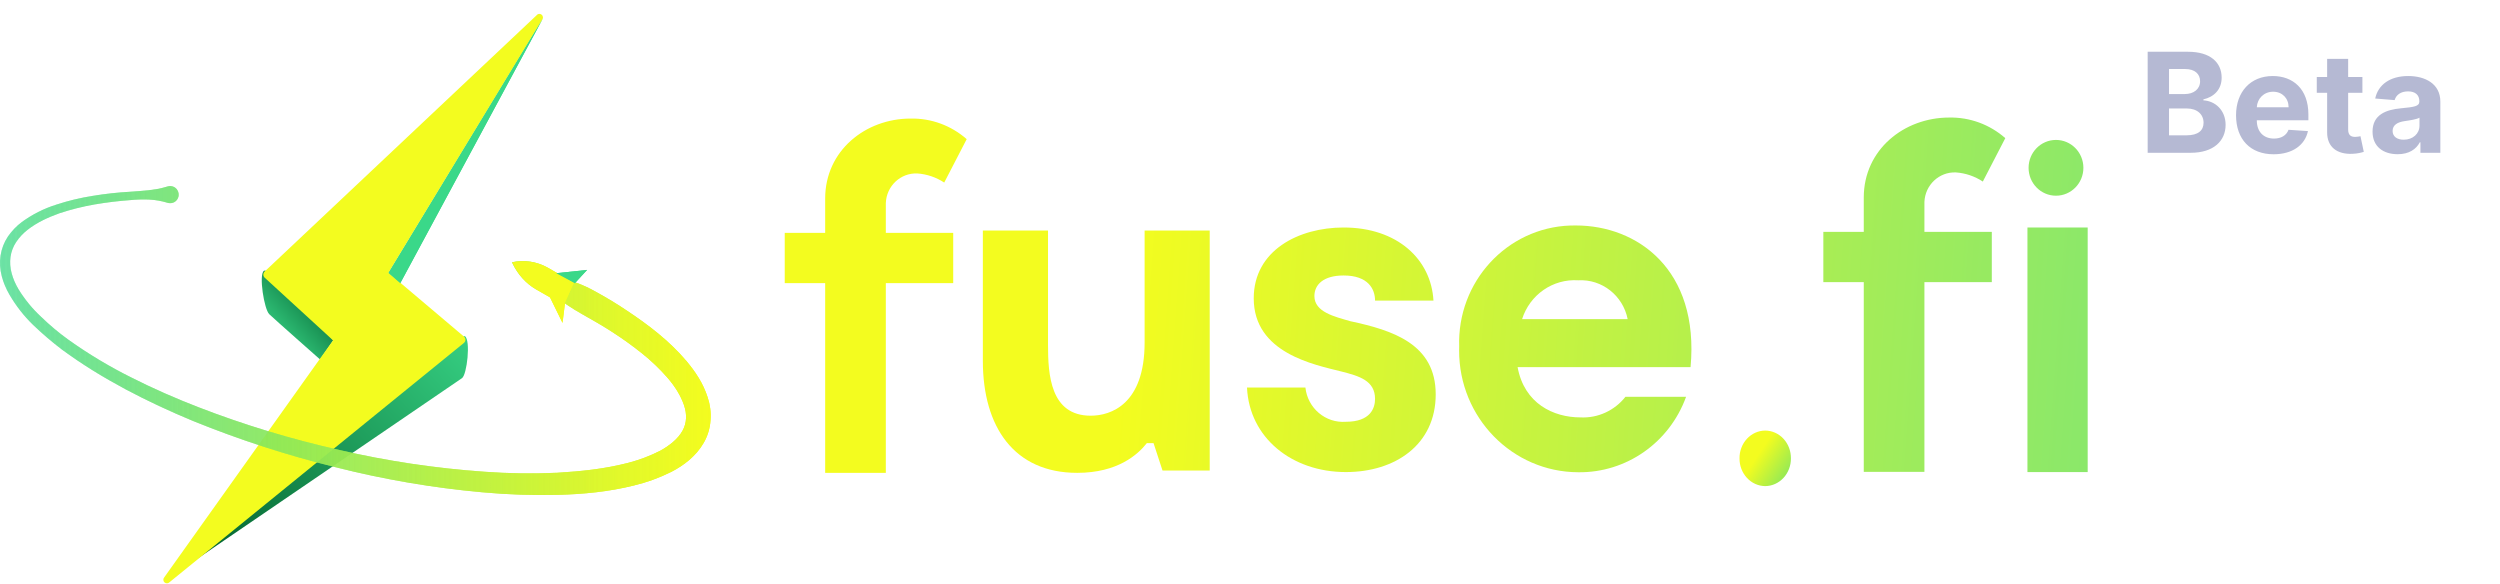
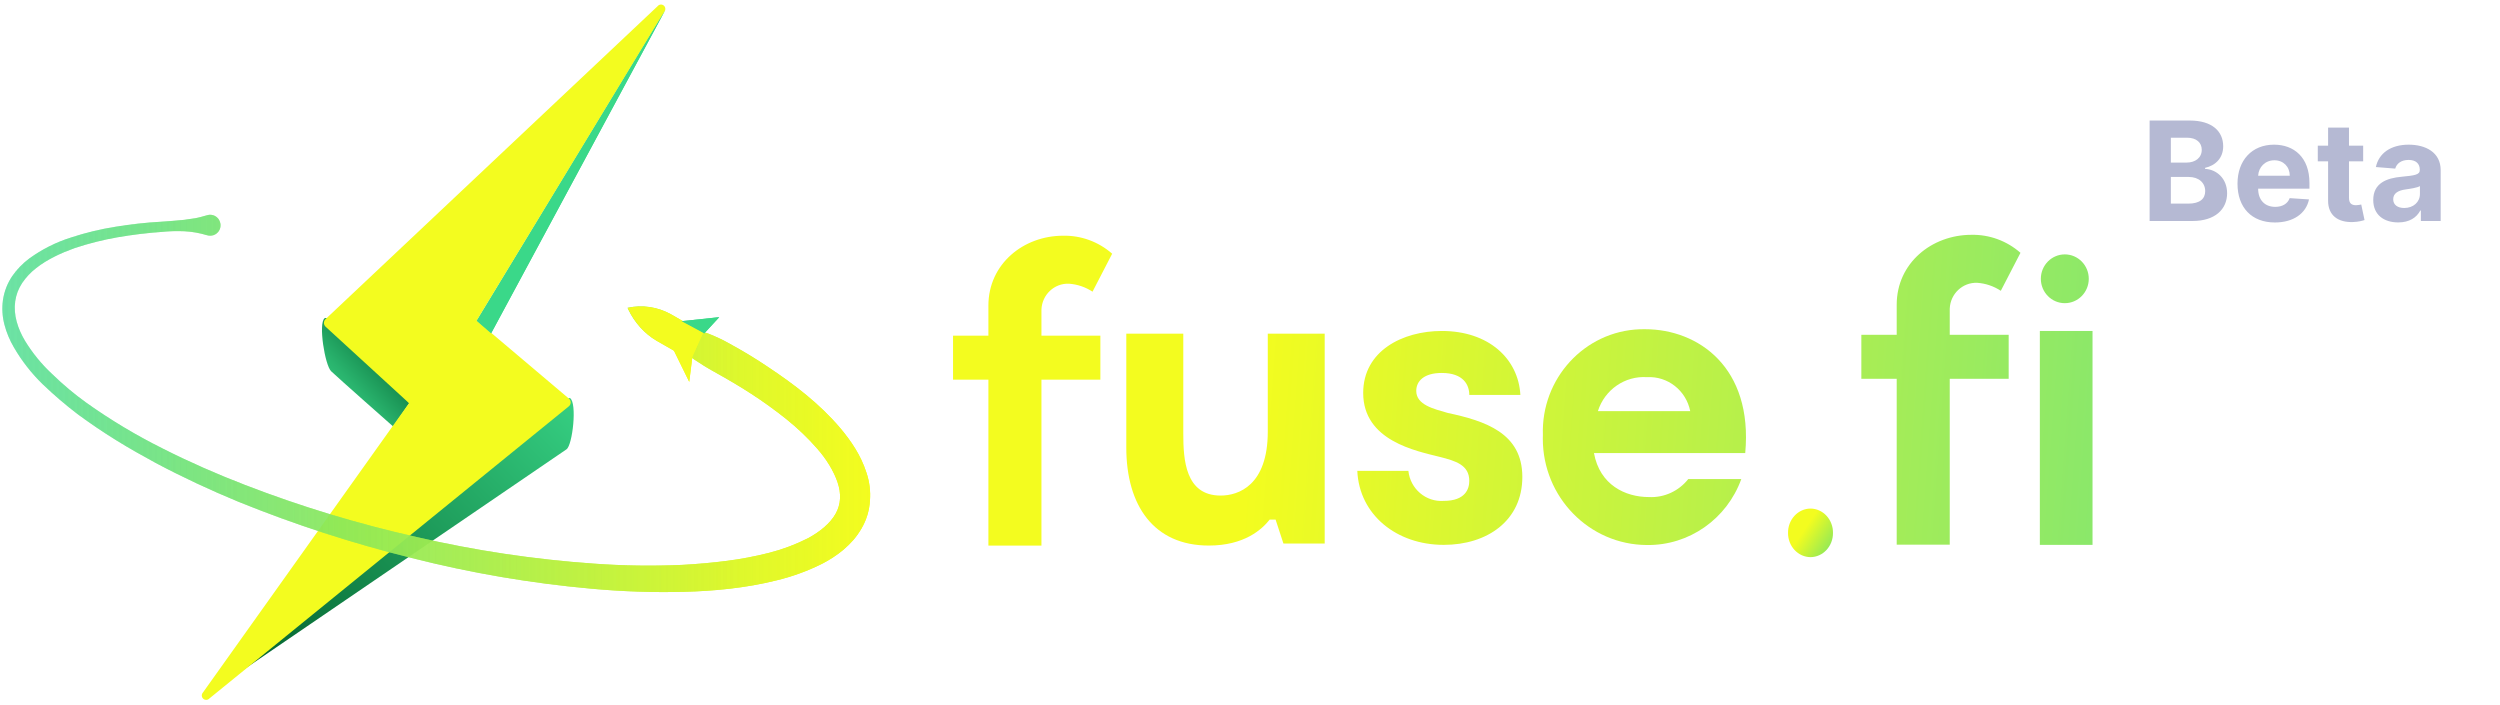
- <svg xmlns="http://www.w3.org/2000/svg" width="180" height="42" viewBox="0 0 180 42" fill="none">
-   <path d="M154.632 11H157.739C159.373 11 160.243 10.148 160.243 8.99C160.243 7.914 159.472 7.264 158.645 7.225V7.154C159.401 6.984 159.959 6.447 159.959 5.592C159.959 4.501 159.149 3.727 157.544 3.727H154.632V11ZM156.17 9.743V7.811H157.459C158.197 7.811 158.656 8.237 158.656 8.837C158.656 9.384 158.283 9.743 157.423 9.743H156.17ZM156.17 6.771V4.97H157.338C158.02 4.97 158.407 5.322 158.407 5.847C158.407 6.423 157.938 6.771 157.31 6.771H156.17ZM163.701 11.107C165.05 11.107 165.959 10.45 166.172 9.438L164.773 9.345C164.621 9.761 164.23 9.977 163.726 9.977C162.969 9.977 162.49 9.477 162.49 8.663V8.66H166.204V8.244C166.204 6.391 165.082 5.474 163.64 5.474C162.035 5.474 160.995 6.614 160.995 8.298C160.995 10.027 162.021 11.107 163.701 11.107ZM162.49 7.722C162.522 7.101 162.994 6.604 163.665 6.604C164.322 6.604 164.777 7.072 164.78 7.722H162.49ZM170.093 5.545H169.067V4.239H167.554V5.545H166.808V6.682H167.554V9.523C167.547 10.592 168.275 11.121 169.372 11.075C169.763 11.06 170.04 10.982 170.192 10.932L169.954 9.807C169.88 9.821 169.72 9.857 169.578 9.857C169.276 9.857 169.067 9.743 169.067 9.324V6.682H170.093V5.545ZM172.634 11.103C173.44 11.103 173.962 10.751 174.228 10.244H174.271V11H175.705V7.321C175.705 6.021 174.605 5.474 173.39 5.474C172.083 5.474 171.224 6.099 171.014 7.094L172.414 7.207C172.517 6.845 172.84 6.579 173.383 6.579C173.898 6.579 174.193 6.838 174.193 7.286V7.307C174.193 7.658 173.82 7.705 172.872 7.797C171.792 7.896 170.823 8.259 170.823 9.477C170.823 10.556 171.593 11.103 172.634 11.103ZM173.067 10.059C172.602 10.059 172.268 9.842 172.268 9.427C172.268 9.001 172.619 8.791 173.152 8.717C173.482 8.67 174.022 8.592 174.203 8.472V9.05C174.203 9.622 173.731 10.059 173.067 10.059Z" fill="#B5B9D3" />
-   <path d="M66.044 12.488C64.841 12.439 63.827 13.391 63.78 14.615C63.78 14.619 63.779 14.623 63.779 14.627V16.766H68.631V20.387H63.779V34.048H59.412V20.387H56.501V16.766H59.412V14.295C59.412 10.839 62.323 8.537 65.558 8.537C67.04 8.505 68.48 9.033 69.602 10.019L67.984 13.145C67.402 12.763 66.735 12.537 66.044 12.488Z" fill="url(#paint0_linear_2977_12502)" />
-   <path d="M140.823 12.414C139.62 12.365 138.606 13.318 138.558 14.542C138.558 14.546 138.558 14.549 138.558 14.554V16.693H143.41V20.314H138.558V33.974H134.191V20.314H131.28V16.693H134.191V14.222C134.191 10.766 137.102 8.464 140.337 8.464C141.818 8.432 143.259 8.959 144.381 9.946L142.763 13.072C142.181 12.689 141.514 12.463 140.823 12.414Z" fill="url(#paint1_linear_2977_12502)" />
-   <path d="M87.099 16.6V33.88H83.702L83.055 31.906H82.572C81.925 32.729 80.469 34.045 77.558 34.045C73.03 34.045 70.765 30.754 70.765 25.981V16.6H75.457V24.828C75.457 26.968 75.619 29.93 78.531 29.93C79.986 29.93 82.412 29.108 82.412 24.665V16.6H87.099Z" fill="url(#paint2_linear_2977_12502)" />
-   <path d="M96.74 19.835C95.284 19.835 94.637 20.494 94.637 21.317C94.637 22.469 96.093 22.798 97.225 23.127C100.298 23.786 103.371 24.773 103.371 28.393C103.371 32.013 100.459 33.989 96.901 33.989C93.019 33.989 89.947 31.52 89.784 27.9H93.989C94.149 29.386 95.435 30.477 96.9 30.368C98.679 30.368 99.003 29.381 99.003 28.722C99.003 27.406 97.871 27.076 96.576 26.747C94.636 26.256 90.269 25.431 90.269 21.481C90.268 18.025 93.505 16.38 96.74 16.38C100.621 16.38 103.047 18.684 103.209 21.645H99.004C99.004 20.823 98.521 19.835 96.74 19.835Z" fill="url(#paint3_linear_2977_12502)" />
-   <path d="M121.721 26.434H109.267C109.75 29.066 111.854 30.053 113.795 30.053C115.044 30.115 116.247 29.564 117.03 28.572H121.397C120.201 31.872 117.091 34.047 113.634 34.002C108.884 33.988 105.044 30.06 105.057 25.228C105.057 25.137 105.059 25.045 105.062 24.953C104.904 20.301 108.484 16.399 113.058 16.238C113.196 16.233 113.334 16.232 113.472 16.234C117.84 16.234 122.368 19.36 121.721 26.434ZM109.59 22.979H117.192C116.853 21.277 115.338 20.086 113.634 20.182C111.815 20.061 110.148 21.214 109.59 22.979Z" fill="url(#paint4_linear_2977_12502)" />
-   <path d="M148.031 14.091C149.121 14.091 150.004 13.192 150.004 12.083C150.004 10.974 149.121 10.075 148.031 10.075C146.941 10.075 146.058 10.974 146.058 12.083C146.058 13.192 146.941 14.091 148.031 14.091Z" fill="url(#paint5_linear_2977_12502)" />
-   <path d="M150.313 16.38H145.976V33.99H150.313V16.38Z" fill="url(#paint6_linear_2977_12502)" />
-   <path d="M19 19.5C18.621 19.794 19.02 22.267 19.386 22.622C19.753 22.976 23.046 25.883 23.046 25.883L24 24.5C24 24.5 19.501 19.133 19 19.5Z" fill="url(#paint7_linear_2977_12502)" />
-   <path d="M12.078 41.682L33.264 27.227C33.62 26.985 33.903 24.495 33.473 24.205C33.043 23.915 12.078 41.682 12.078 41.682Z" fill="url(#paint8_linear_2977_12502)" />
-   <path d="M39.093 1.318L27.969 19.651L28.818 20.388L39.093 1.318Z" fill="url(#paint9_linear_2977_12502)" />
-   <path d="M38.637 1.098L19.054 19.551C19.025 19.58 19.001 19.614 18.985 19.652C18.969 19.69 18.961 19.73 18.961 19.771C18.961 19.812 18.969 19.853 18.985 19.891C19.001 19.929 19.025 19.963 19.054 19.991L23.98 24.504L11.829 41.563C11.806 41.588 11.788 41.617 11.776 41.649C11.764 41.681 11.759 41.715 11.76 41.749C11.762 41.818 11.791 41.883 11.841 41.93C11.891 41.977 11.958 42.002 12.026 42C12.095 41.998 12.16 41.968 12.206 41.918L33.407 24.687C33.44 24.66 33.467 24.625 33.485 24.586C33.503 24.547 33.513 24.504 33.513 24.461C33.513 24.418 33.503 24.375 33.485 24.336C33.467 24.297 33.44 24.262 33.407 24.235L27.97 19.637L39.038 1.416C39.059 1.389 39.074 1.359 39.083 1.327C39.093 1.294 39.095 1.26 39.091 1.227C39.087 1.193 39.077 1.161 39.06 1.131C39.044 1.102 39.022 1.076 38.996 1.055C38.969 1.034 38.939 1.019 38.907 1.01C38.874 1 38.841 0.998 38.807 1.002C38.774 1.006 38.742 1.016 38.713 1.033C38.683 1.049 38.657 1.071 38.637 1.098Z" fill="#F3FC1F" />
-   <path d="M40.253 20.035C40.483 20.071 40.711 20.12 40.936 20.182L41.595 20.39C42.019 20.552 42.43 20.744 42.827 20.966C43.632 21.406 44.412 21.872 45.169 22.386C46.693 23.402 48.181 24.528 49.426 25.997C50.048 26.743 50.621 27.576 50.95 28.604C51.131 29.135 51.202 29.697 51.158 30.256C51.122 30.835 50.951 31.397 50.658 31.897C50.516 32.14 50.353 32.369 50.17 32.582C49.991 32.782 49.799 32.97 49.596 33.145C49.206 33.469 48.78 33.748 48.328 33.978C47.469 34.406 46.565 34.735 45.632 34.957C43.815 35.41 41.985 35.581 40.18 35.63C38.368 35.673 36.556 35.612 34.752 35.447C31.172 35.126 27.624 34.52 24.14 33.635C20.658 32.776 17.242 31.667 13.918 30.318C12.259 29.632 10.625 28.873 9.039 28.029C8.246 27.6 7.466 27.16 6.697 26.682C5.929 26.205 5.185 25.703 4.453 25.164C3.728 24.613 3.036 24.02 2.379 23.389C1.711 22.742 1.137 22.005 0.671 21.198C0.43 20.785 0.245 20.34 0.123 19.876C-0.004 19.397 -0.033 18.898 0.037 18.407C0.112 17.912 0.296 17.44 0.574 17.024C0.849 16.626 1.187 16.274 1.574 15.984C2.327 15.436 3.163 15.014 4.05 14.735C4.914 14.451 5.799 14.238 6.697 14.099C7.586 13.952 8.481 13.854 9.381 13.805L10.051 13.756L10.722 13.695L11.393 13.597C11.613 13.548 11.832 13.499 12.064 13.425C12.218 13.375 12.385 13.388 12.529 13.462C12.673 13.535 12.782 13.663 12.832 13.817C12.859 13.894 12.87 13.976 12.865 14.057C12.86 14.139 12.838 14.218 12.802 14.291C12.765 14.364 12.715 14.429 12.653 14.482C12.591 14.536 12.52 14.576 12.442 14.601C12.319 14.637 12.188 14.637 12.064 14.601C11.632 14.469 11.185 14.391 10.735 14.368C10.295 14.35 9.855 14.362 9.417 14.405C8.539 14.466 7.661 14.576 6.795 14.723C5.939 14.873 5.095 15.086 4.27 15.359C3.452 15.653 2.66 16.02 2.001 16.535C1.679 16.782 1.399 17.079 1.172 17.416C0.952 17.742 0.81 18.115 0.757 18.505C0.647 19.289 0.903 20.097 1.33 20.819C1.777 21.552 2.323 22.219 2.952 22.802C3.577 23.41 4.245 23.971 4.953 24.479C6.385 25.497 7.894 26.402 9.466 27.184C11.04 27.98 12.662 28.69 14.308 29.326C17.603 30.599 20.987 31.626 24.433 32.398C27.867 33.195 31.358 33.719 34.874 33.965C36.619 34.094 38.37 34.118 40.119 34.039C40.985 33.99 41.851 33.916 42.705 33.806C43.551 33.698 44.39 33.538 45.217 33.329C46.015 33.124 46.788 32.833 47.523 32.46C48.218 32.08 48.816 31.591 49.133 31.028C49.45 30.465 49.474 29.828 49.243 29.155C49.011 28.482 48.584 27.796 48.047 27.184C47.497 26.557 46.893 25.979 46.242 25.458C45.573 24.921 44.877 24.418 44.156 23.952C43.424 23.475 42.68 23.047 41.912 22.618C41.534 22.41 41.168 22.177 40.802 21.933L40.265 21.541C40.083 21.407 39.912 21.26 39.753 21.1H39.741C39.684 21.043 39.638 20.976 39.607 20.901C39.576 20.827 39.56 20.747 39.56 20.666C39.56 20.585 39.576 20.505 39.607 20.43C39.638 20.356 39.684 20.288 39.741 20.231C39.806 20.162 39.885 20.108 39.974 20.074C40.063 20.04 40.158 20.027 40.253 20.035Z" fill="url(#paint10_linear_2977_12502)" />
-   <path d="M40.253 20.035C40.483 20.071 40.711 20.12 40.936 20.182L41.595 20.39C42.019 20.552 42.43 20.744 42.827 20.966C43.632 21.406 44.412 21.872 45.169 22.386C46.693 23.402 48.181 24.528 49.426 25.997C50.048 26.743 50.621 27.576 50.95 28.604C51.131 29.135 51.202 29.697 51.158 30.256C51.122 30.835 50.951 31.397 50.658 31.897C50.516 32.14 50.353 32.369 50.17 32.582C49.991 32.782 49.799 32.97 49.596 33.145C49.206 33.469 48.78 33.748 48.328 33.978C47.469 34.406 46.565 34.735 45.632 34.957C43.815 35.41 41.985 35.581 40.18 35.63C38.368 35.673 36.556 35.612 34.752 35.447C31.172 35.126 27.624 34.52 24.14 33.635C20.658 32.776 17.242 31.667 13.918 30.318C12.259 29.632 10.625 28.873 9.039 28.029C8.246 27.6 7.466 27.16 6.697 26.682C5.929 26.205 5.185 25.703 4.453 25.164C3.728 24.613 3.036 24.02 2.379 23.389C1.711 22.742 1.137 22.005 0.671 21.198C0.43 20.785 0.245 20.34 0.123 19.876C-0.004 19.397 -0.033 18.898 0.037 18.407C0.112 17.912 0.296 17.44 0.574 17.024C0.849 16.626 1.187 16.274 1.574 15.984C2.327 15.436 3.163 15.014 4.05 14.735C4.914 14.451 5.799 14.238 6.697 14.099C7.586 13.952 8.481 13.854 9.381 13.805L10.051 13.756L10.722 13.695L11.393 13.597C11.613 13.548 11.832 13.499 12.064 13.425C12.218 13.375 12.385 13.388 12.529 13.462C12.673 13.535 12.782 13.663 12.832 13.817C12.859 13.894 12.87 13.976 12.865 14.057C12.86 14.139 12.838 14.218 12.802 14.291C12.765 14.364 12.715 14.429 12.653 14.482C12.591 14.536 12.52 14.576 12.442 14.601C12.319 14.637 12.188 14.637 12.064 14.601C11.632 14.469 11.185 14.391 10.735 14.368C10.295 14.35 9.855 14.362 9.417 14.405C8.539 14.466 7.661 14.576 6.795 14.723C5.939 14.873 5.095 15.086 4.27 15.359C3.452 15.653 2.66 16.02 2.001 16.535C1.679 16.782 1.399 17.079 1.172 17.416C0.952 17.742 0.81 18.115 0.757 18.505C0.647 19.289 0.903 20.097 1.33 20.819C1.777 21.552 2.323 22.219 2.952 22.802C3.577 23.41 4.245 23.971 4.953 24.479C6.385 25.497 7.894 26.402 9.466 27.184C11.04 27.98 12.662 28.69 14.308 29.326C17.603 30.599 20.987 31.626 24.433 32.398C27.867 33.195 31.358 33.719 34.874 33.965C36.619 34.094 38.37 34.118 40.119 34.039C40.985 33.99 41.851 33.916 42.705 33.806C43.551 33.698 44.39 33.538 45.217 33.329C46.015 33.124 46.788 32.833 47.523 32.46C48.218 32.08 48.816 31.591 49.133 31.028C49.45 30.465 49.474 29.828 49.243 29.155C49.011 28.482 48.584 27.796 48.047 27.184C47.497 26.557 46.893 25.979 46.242 25.458C45.573 24.921 44.877 24.418 44.156 23.952C43.424 23.475 42.68 23.047 41.912 22.618C41.534 22.41 41.168 22.177 40.802 21.933L40.265 21.541C40.083 21.407 39.912 21.26 39.753 21.1H39.741C39.684 21.043 39.638 20.976 39.607 20.901C39.576 20.827 39.56 20.747 39.56 20.666C39.56 20.585 39.576 20.505 39.607 20.43C39.638 20.356 39.684 20.288 39.741 20.231C39.806 20.162 39.885 20.108 39.974 20.074C40.063 20.04 40.158 20.027 40.253 20.035Z" fill="url(#paint11_linear_2977_12502)" />
-   <path d="M41.318 20.351L40.586 21.977L38.576 20.823C37.873 20.411 37.295 19.772 36.915 18.988L36.868 18.883C37.734 18.692 38.632 18.826 39.424 19.263L41.318 20.351Z" fill="url(#paint12_linear_2977_12502)" />
-   <path d="M41.391 20.388L42.271 19.434L40.047 19.669L41.391 20.388Z" fill="url(#paint13_linear_2977_12502)" />
-   <path d="M39.411 21.023L40.682 21.806L40.502 23.248" fill="url(#paint14_linear_2977_12502)" />
-   <path d="M41.318 20.351L40.586 21.977L38.576 20.823C37.873 20.411 37.295 19.772 36.915 18.988L36.868 18.883C37.734 18.692 38.632 18.826 39.424 19.263L41.318 20.351Z" fill="url(#paint15_linear_2977_12502)" />
-   <path d="M41.391 20.388L42.271 19.434L40.047 19.669L41.391 20.388Z" fill="url(#paint16_linear_2977_12502)" />
-   <path d="M39.411 21.023L40.682 21.806L40.502 23.248" fill="url(#paint17_linear_2977_12502)" />
-   <path d="M39.093 1.318L27.969 19.651L28.818 20.388L39.093 1.318Z" fill="url(#paint18_linear_2977_12502)" />
-   <path d="M127.095 35C127.34 34.998 127.582 34.945 127.807 34.844C128.033 34.743 128.237 34.595 128.409 34.41C128.581 34.225 128.717 34.006 128.809 33.765C128.901 33.525 128.947 33.267 128.946 33.007C128.949 32.746 128.904 32.487 128.813 32.245C128.722 32.002 128.586 31.781 128.414 31.595C128.242 31.408 128.037 31.259 127.811 31.157C127.584 31.055 127.341 31.002 127.095 31C126.849 31.002 126.606 31.055 126.38 31.157C126.153 31.259 125.948 31.408 125.776 31.595C125.604 31.781 125.469 32.002 125.378 32.245C125.286 32.487 125.241 32.746 125.245 33.007C125.243 33.267 125.289 33.525 125.381 33.765C125.474 34.006 125.609 34.225 125.781 34.41C125.953 34.595 126.157 34.743 126.383 34.844C126.608 34.945 126.85 34.998 127.095 35Z" fill="url(#paint19_linear_2977_12502)" />
+ <svg xmlns="http://www.w3.org/2000/svg" width="181" height="51" viewBox="0 0 181 51" fill="none">
+   <path d="M155.632 16H158.739C160.373 16 161.243 15.148 161.243 13.99C161.243 12.914 160.472 12.264 159.645 12.225V12.154C160.401 11.984 160.959 11.447 160.959 10.592C160.959 9.501 160.149 8.727 158.544 8.727H155.632V16ZM157.17 14.743V12.811H158.459C159.197 12.811 159.656 13.237 159.656 13.837C159.656 14.384 159.283 14.743 158.423 14.743H157.17ZM157.17 11.771V9.97H158.338C159.02 9.97 159.407 10.322 159.407 10.847C159.407 11.423 158.938 11.771 158.31 11.771H157.17ZM164.701 16.107C166.05 16.107 166.959 15.45 167.172 14.438L165.773 14.345C165.621 14.761 165.23 14.977 164.726 14.977C163.969 14.977 163.49 14.477 163.49 13.663V13.66H167.204V13.244C167.204 11.391 166.082 10.474 164.64 10.474C163.035 10.474 161.995 11.614 161.995 13.298C161.995 15.027 163.021 16.107 164.701 16.107ZM163.49 12.722C163.522 12.101 163.994 11.604 164.665 11.604C165.322 11.604 165.777 12.072 165.78 12.722H163.49ZM171.093 10.546H170.067V9.239H168.554V10.546H167.808V11.682H168.554V14.523C168.547 15.592 169.275 16.121 170.372 16.075C170.763 16.06 171.04 15.982 171.192 15.932L170.954 14.807C170.88 14.821 170.72 14.857 170.578 14.857C170.276 14.857 170.067 14.743 170.067 14.324V11.682H171.093V10.546ZM173.634 16.103C174.44 16.103 174.962 15.751 175.228 15.244H175.271V16H176.705V12.321C176.705 11.021 175.605 10.474 174.39 10.474C173.083 10.474 172.224 11.099 172.014 12.094L173.414 12.207C173.517 11.845 173.84 11.579 174.383 11.579C174.898 11.579 175.193 11.838 175.193 12.286V12.307C175.193 12.658 174.82 12.704 173.872 12.797C172.792 12.896 171.823 13.258 171.823 14.477C171.823 15.556 172.593 16.103 173.634 16.103ZM174.067 15.059C173.602 15.059 173.268 14.842 173.268 14.427C173.268 14.001 173.619 13.791 174.152 13.717C174.482 13.671 175.022 13.592 175.203 13.472V14.05C175.203 14.622 174.731 15.059 174.067 15.059Z" fill="#B5B9D3" />
+   <path d="M23.5 23.044C23.034 23.405 23.524 26.441 23.974 26.877C24.424 27.313 28.468 30.881 28.468 30.881L29.639 29.183C29.639 29.183 24.115 22.593 23.5 23.044Z" fill="url(#paint0_linear_3220_12331)" />
+   <path d="M15 50.281L41.014 32.531C41.451 32.235 41.798 29.177 41.27 28.821C40.743 28.465 15 50.281 15 50.281Z" fill="url(#paint1_linear_3220_12331)" />
+   <path d="M48.171 0.719L34.512 23.23L35.555 24.134L48.171 0.719Z" fill="url(#paint2_linear_3220_12331)" />
+   <path d="M47.61 0.449L23.566 23.107C23.53 23.142 23.501 23.184 23.482 23.23C23.462 23.277 23.452 23.327 23.452 23.377C23.452 23.428 23.462 23.478 23.482 23.524C23.501 23.571 23.53 23.613 23.566 23.648L29.614 29.188L14.695 50.134C14.667 50.165 14.644 50.201 14.63 50.24C14.615 50.279 14.608 50.321 14.61 50.363C14.613 50.447 14.649 50.527 14.71 50.585C14.771 50.642 14.853 50.673 14.937 50.67C15.021 50.668 15.101 50.632 15.158 50.57L41.189 29.413C41.229 29.38 41.262 29.337 41.285 29.289C41.307 29.241 41.319 29.189 41.319 29.136C41.319 29.083 41.307 29.03 41.285 28.982C41.262 28.934 41.229 28.892 41.189 28.858L34.513 23.212L48.103 0.84C48.129 0.807 48.148 0.77 48.159 0.73C48.17 0.69 48.173 0.648 48.168 0.607C48.163 0.566 48.151 0.526 48.13 0.49C48.11 0.454 48.083 0.422 48.051 0.397C48.019 0.371 47.982 0.352 47.942 0.341C47.902 0.33 47.861 0.326 47.82 0.331C47.779 0.336 47.739 0.349 47.703 0.369C47.668 0.39 47.636 0.417 47.61 0.449Z" fill="#F3FC1F" />
+   <path d="M49.595 23.702C49.878 23.746 50.158 23.806 50.434 23.882L51.242 24.137C51.763 24.336 52.269 24.572 52.755 24.844C53.743 25.385 54.702 25.956 55.631 26.587C57.503 27.835 59.33 29.218 60.858 31.021C61.621 31.938 62.325 32.96 62.73 34.222C62.952 34.874 63.039 35.565 62.984 36.252C62.941 36.962 62.73 37.652 62.37 38.266C62.196 38.564 61.996 38.846 61.771 39.107C61.552 39.353 61.316 39.584 61.067 39.798C60.587 40.196 60.065 40.539 59.51 40.821C58.456 41.347 57.345 41.75 56.2 42.023C53.968 42.579 51.722 42.789 49.505 42.849C47.281 42.902 45.056 42.827 42.84 42.624C38.445 42.231 34.088 41.487 29.81 40.4C25.535 39.344 21.341 37.983 17.26 36.327C15.223 35.485 13.216 34.553 11.269 33.516C10.296 32.99 9.337 32.449 8.393 31.863C7.45 31.277 6.536 30.66 5.638 29.999C4.748 29.322 3.898 28.595 3.092 27.82C2.272 27.025 1.566 26.119 0.995 25.13C0.698 24.622 0.471 24.076 0.321 23.506C0.166 22.918 0.13 22.305 0.216 21.703C0.309 21.095 0.534 20.515 0.875 20.004C1.213 19.515 1.628 19.084 2.103 18.727C3.027 18.054 4.054 17.536 5.144 17.194C6.204 16.845 7.291 16.584 8.393 16.412C9.484 16.232 10.584 16.111 11.688 16.052L12.512 15.991L13.336 15.916L14.16 15.796C14.429 15.736 14.699 15.676 14.983 15.586C15.172 15.524 15.377 15.54 15.554 15.63C15.731 15.72 15.865 15.877 15.927 16.067C15.96 16.161 15.973 16.262 15.967 16.361C15.96 16.462 15.934 16.559 15.889 16.649C15.845 16.738 15.782 16.818 15.707 16.883C15.631 16.949 15.543 16.998 15.448 17.029C15.296 17.073 15.135 17.073 14.983 17.029C14.453 16.867 13.905 16.771 13.351 16.743C12.811 16.72 12.271 16.735 11.733 16.788C10.655 16.863 9.577 16.998 8.513 17.179C7.462 17.363 6.426 17.624 5.413 17.96C4.41 18.321 3.436 18.772 2.627 19.403C2.232 19.707 1.888 20.072 1.609 20.485C1.34 20.886 1.166 21.344 1.1 21.823C0.965 22.785 1.279 23.777 1.804 24.664C2.353 25.564 3.023 26.383 3.796 27.098C4.562 27.845 5.383 28.533 6.252 29.157C8.01 30.408 9.863 31.518 11.793 32.479C13.725 33.456 15.717 34.328 17.739 35.109C21.784 36.672 25.939 37.933 30.17 38.882C34.386 39.859 38.673 40.503 42.99 40.806C45.133 40.963 47.284 40.993 49.43 40.896C50.493 40.836 51.557 40.745 52.605 40.61C53.645 40.477 54.675 40.281 55.691 40.024C56.67 39.773 57.619 39.415 58.521 38.957C59.375 38.491 60.109 37.89 60.498 37.198C60.888 36.507 60.917 35.725 60.633 34.899C60.348 34.072 59.824 33.23 59.165 32.479C58.489 31.709 57.748 31 56.949 30.36C56.127 29.7 55.272 29.083 54.388 28.511C53.489 27.925 52.575 27.399 51.632 26.873C51.167 26.617 50.718 26.332 50.269 26.031L49.61 25.55C49.387 25.386 49.176 25.206 48.981 25.009H48.966C48.896 24.939 48.84 24.856 48.802 24.765C48.764 24.673 48.744 24.575 48.744 24.476C48.744 24.377 48.764 24.278 48.802 24.187C48.84 24.095 48.896 24.012 48.966 23.942C49.045 23.857 49.144 23.79 49.253 23.749C49.362 23.707 49.479 23.691 49.595 23.702Z" fill="url(#paint3_linear_3220_12331)" />
+   <path d="M49.595 23.702C49.878 23.746 50.158 23.806 50.434 23.882L51.242 24.137C51.763 24.336 52.269 24.572 52.755 24.844C53.743 25.385 54.702 25.956 55.631 26.587C57.503 27.835 59.33 29.218 60.858 31.021C61.621 31.938 62.325 32.96 62.73 34.222C62.952 34.874 63.039 35.565 62.984 36.252C62.941 36.962 62.73 37.652 62.37 38.266C62.196 38.564 61.996 38.846 61.771 39.107C61.552 39.353 61.316 39.584 61.067 39.798C60.587 40.196 60.065 40.539 59.51 40.821C58.456 41.347 57.345 41.75 56.2 42.023C53.968 42.579 51.722 42.789 49.505 42.849C47.281 42.902 45.056 42.827 42.84 42.624C38.445 42.231 34.088 41.487 29.81 40.4C25.535 39.344 21.341 37.983 17.26 36.327C15.223 35.485 13.216 34.553 11.269 33.516C10.296 32.99 9.337 32.449 8.393 31.863C7.45 31.277 6.536 30.66 5.638 29.999C4.748 29.322 3.898 28.595 3.092 27.82C2.272 27.025 1.566 26.119 0.995 25.13C0.698 24.622 0.471 24.076 0.321 23.506C0.166 22.918 0.13 22.305 0.216 21.703C0.309 21.095 0.534 20.515 0.875 20.004C1.213 19.515 1.628 19.084 2.103 18.727C3.027 18.054 4.054 17.536 5.144 17.194C6.204 16.845 7.291 16.584 8.393 16.412C9.484 16.232 10.584 16.111 11.688 16.052L12.512 15.991L13.336 15.916L14.16 15.796C14.429 15.736 14.699 15.676 14.983 15.586C15.172 15.524 15.377 15.54 15.554 15.63C15.731 15.72 15.865 15.877 15.927 16.067C15.96 16.161 15.973 16.262 15.967 16.361C15.96 16.462 15.934 16.559 15.889 16.649C15.845 16.738 15.782 16.818 15.707 16.883C15.631 16.949 15.543 16.998 15.448 17.029C15.296 17.073 15.135 17.073 14.983 17.029C14.453 16.867 13.905 16.771 13.351 16.743C12.811 16.72 12.271 16.735 11.733 16.788C10.655 16.863 9.577 16.998 8.513 17.179C7.462 17.363 6.426 17.624 5.413 17.96C4.41 18.321 3.436 18.772 2.627 19.403C2.232 19.707 1.888 20.072 1.609 20.485C1.34 20.886 1.166 21.344 1.1 21.823C0.965 22.785 1.279 23.777 1.804 24.664C2.353 25.564 3.023 26.383 3.796 27.098C4.562 27.845 5.383 28.533 6.252 29.157C8.01 30.408 9.863 31.518 11.793 32.479C13.725 33.456 15.717 34.328 17.739 35.109C21.784 36.672 25.939 37.933 30.17 38.882C34.386 39.859 38.673 40.503 42.99 40.806C45.133 40.963 47.284 40.993 49.43 40.896C50.493 40.836 51.557 40.745 52.605 40.61C53.645 40.477 54.675 40.281 55.691 40.024C56.67 39.773 57.619 39.415 58.521 38.957C59.375 38.491 60.109 37.89 60.498 37.198C60.888 36.507 60.917 35.725 60.633 34.899C60.348 34.072 59.824 33.23 59.165 32.479C58.489 31.709 57.748 31 56.949 30.36C56.127 29.7 55.272 29.083 54.388 28.511C53.489 27.925 52.575 27.399 51.632 26.873C51.167 26.617 50.718 26.332 50.269 26.031L49.61 25.55C49.387 25.386 49.176 25.206 48.981 25.009H48.966C48.896 24.939 48.84 24.856 48.802 24.765C48.764 24.673 48.744 24.575 48.744 24.476C48.744 24.377 48.764 24.278 48.802 24.187C48.84 24.095 48.896 24.012 48.966 23.942C49.045 23.857 49.144 23.79 49.253 23.749C49.362 23.707 49.479 23.691 49.595 23.702Z" fill="url(#paint4_linear_3220_12331)" />
+   <path d="M50.903 24.089L50.004 26.085L47.536 24.669C46.673 24.162 45.963 23.378 45.496 22.415L45.439 22.287C46.502 22.053 47.604 22.217 48.577 22.753L50.903 24.089Z" fill="url(#paint5_linear_3220_12331)" />
+   <path d="M50.992 24.134L52.073 22.963L49.341 23.252L50.992 24.134Z" fill="url(#paint6_linear_3220_12331)" />
+   <path d="M48.561 24.915L50.122 25.876L49.901 27.646" fill="url(#paint7_linear_3220_12331)" />
+   <path d="M50.903 24.089L50.004 26.085L47.536 24.669C46.673 24.162 45.963 23.378 45.496 22.415L45.439 22.287C46.502 22.053 47.604 22.217 48.577 22.753L50.903 24.089Z" fill="url(#paint8_linear_3220_12331)" />
+   <path d="M50.992 24.134L52.073 22.963L49.341 23.252L50.992 24.134Z" fill="url(#paint9_linear_3220_12331)" />
+   <path d="M48.561 24.915L50.122 25.876L49.901 27.646" fill="url(#paint10_linear_3220_12331)" />
+   <path d="M48.171 0.719L34.512 23.23L35.555 24.134L48.171 0.719Z" fill="url(#paint11_linear_3220_12331)" />
+   <path d="M77.392 20.54C76.335 20.497 75.443 21.334 75.401 22.411C75.401 22.414 75.401 22.417 75.401 22.421V24.302H79.667V27.487H75.401V39.5H71.56V27.487H69V24.302H71.56V22.129C71.56 19.09 74.12 17.066 76.965 17.066C78.268 17.038 79.534 17.502 80.521 18.369L79.099 21.118C78.587 20.782 78 20.583 77.392 20.54Z" fill="url(#paint12_linear_3220_12331)" />
+   <path d="M143.153 20.475C142.095 20.432 141.204 21.27 141.162 22.346C141.162 22.35 141.161 22.353 141.161 22.357V24.238H145.428V27.423H141.161V39.435H137.321V27.423H134.761V24.238H137.321V22.065C137.321 19.026 139.881 17.001 142.726 17.001C144.028 16.973 145.295 17.437 146.282 18.304L144.859 21.054C144.347 20.717 143.761 20.518 143.153 20.475Z" fill="url(#paint13_linear_3220_12331)" />
+   <path d="M95.908 24.156V39.353H92.921L92.352 37.617H91.927C91.358 38.34 90.078 39.498 87.518 39.498C83.536 39.498 81.544 36.603 81.544 32.406V24.156H85.67V31.392C85.67 33.274 85.812 35.879 88.373 35.879C89.653 35.879 91.787 35.156 91.787 31.248V24.156H95.908Z" fill="url(#paint14_linear_3220_12331)" />
+   <path d="M104.386 27.002C103.106 27.002 102.537 27.581 102.537 28.304C102.537 29.318 103.818 29.607 104.813 29.896C107.516 30.475 110.217 31.343 110.217 34.527C110.217 37.711 107.657 39.448 104.528 39.448C101.114 39.448 98.412 37.277 98.269 34.093H101.967C102.108 35.4 103.239 36.359 104.528 36.264C106.092 36.264 106.376 35.396 106.376 34.817C106.376 33.659 105.381 33.369 104.243 33.08C102.536 32.648 98.695 31.922 98.695 28.449C98.695 25.409 101.541 23.962 104.386 23.962C107.8 23.962 109.933 25.989 110.075 28.593H106.377C106.377 27.87 105.953 27.002 104.386 27.002Z" fill="url(#paint15_linear_3220_12331)" />
+   <path d="M126.355 32.804H115.403C115.827 35.119 117.678 35.987 119.385 35.987C120.483 36.042 121.541 35.557 122.23 34.685H126.07C125.018 37.587 122.283 39.499 119.243 39.459C115.066 39.447 111.689 35.993 111.7 31.744C111.7 31.664 111.702 31.583 111.705 31.502C111.566 27.411 114.714 23.979 118.737 23.838C118.858 23.834 118.979 23.832 119.101 23.835C122.942 23.835 126.924 26.583 126.355 32.804ZM115.687 29.766H122.372C122.074 28.27 120.742 27.222 119.243 27.306C117.643 27.2 116.178 28.214 115.687 29.766Z" fill="url(#paint16_linear_3220_12331)" />
+   <path d="M149.492 21.95C150.45 21.95 151.227 21.159 151.227 20.184C151.227 19.209 150.45 18.418 149.492 18.418C148.534 18.418 147.757 19.209 147.757 20.184C147.757 21.159 148.534 21.95 149.492 21.95Z" fill="url(#paint17_linear_3220_12331)" />
+   <path d="M151.499 23.962H147.685V39.449H151.499V23.962Z" fill="url(#paint18_linear_3220_12331)" />
+   <path d="M131.081 40.337C131.296 40.336 131.509 40.289 131.707 40.2C131.906 40.111 132.085 39.981 132.236 39.819C132.388 39.656 132.507 39.463 132.588 39.252C132.669 39.04 132.71 38.813 132.708 38.585C132.711 38.355 132.672 38.127 132.591 37.914C132.511 37.701 132.392 37.507 132.241 37.343C132.089 37.178 131.909 37.048 131.71 36.958C131.511 36.868 131.297 36.821 131.081 36.82C130.865 36.821 130.651 36.868 130.452 36.958C130.253 37.048 130.072 37.178 129.921 37.343C129.77 37.507 129.651 37.701 129.57 37.914C129.49 38.127 129.451 38.355 129.454 38.585C129.452 38.813 129.493 39.04 129.574 39.252C129.655 39.463 129.774 39.656 129.925 39.819C130.076 39.981 130.256 40.111 130.454 40.2C130.653 40.289 130.866 40.336 131.081 40.337Z" fill="url(#paint19_linear_3220_12331)" />
  <defs>
-     <linearGradient id="paint0_linear_2977_12502" x1="52.5" y1="21" x2="204.5" y2="32" gradientUnits="userSpaceOnUse">
-       <stop stop-color="#F3FC1F" />
-       <stop offset="0.187" stop-color="#F3FC1F" />
-       <stop offset="1" stop-color="#3AD8A4" />
-     </linearGradient>
-     <linearGradient id="paint1_linear_2977_12502" x1="52.5" y1="21" x2="204.5" y2="32" gradientUnits="userSpaceOnUse">
-       <stop stop-color="#F3FC1F" />
-       <stop offset="0.187" stop-color="#F3FC1F" />
-       <stop offset="1" stop-color="#3AD8A4" />
-     </linearGradient>
-     <linearGradient id="paint2_linear_2977_12502" x1="52.5" y1="21" x2="204.5" y2="32" gradientUnits="userSpaceOnUse">
-       <stop stop-color="#F3FC1F" />
-       <stop offset="0.187" stop-color="#F3FC1F" />
-       <stop offset="1" stop-color="#3AD8A4" />
-     </linearGradient>
-     <linearGradient id="paint3_linear_2977_12502" x1="52.5" y1="21" x2="204.5" y2="32" gradientUnits="userSpaceOnUse">
-       <stop stop-color="#F3FC1F" />
-       <stop offset="0.187" stop-color="#F3FC1F" />
-       <stop offset="1" stop-color="#3AD8A4" />
-     </linearGradient>
-     <linearGradient id="paint4_linear_2977_12502" x1="52.5" y1="21" x2="204.5" y2="32" gradientUnits="userSpaceOnUse">
-       <stop stop-color="#F3FC1F" />
-       <stop offset="0.187" stop-color="#F3FC1F" />
-       <stop offset="1" stop-color="#3AD8A4" />
-     </linearGradient>
-     <linearGradient id="paint5_linear_2977_12502" x1="52.5" y1="21" x2="204.5" y2="32" gradientUnits="userSpaceOnUse">
-       <stop stop-color="#F3FC1F" />
-       <stop offset="0.187" stop-color="#F3FC1F" />
-       <stop offset="1" stop-color="#3AD8A4" />
-     </linearGradient>
-     <linearGradient id="paint6_linear_2977_12502" x1="52.5" y1="21" x2="204.5" y2="32" gradientUnits="userSpaceOnUse">
-       <stop stop-color="#F3FC1F" />
-       <stop offset="0.187" stop-color="#F3FC1F" />
-       <stop offset="1" stop-color="#3AD8A4" />
-     </linearGradient>
-     <linearGradient id="paint7_linear_2977_12502" x1="18.356" y1="24.907" x2="23.435" y2="20.32" gradientUnits="userSpaceOnUse">
+     <linearGradient id="paint0_linear_3220_12331" x1="22.708" y1="29.683" x2="28.945" y2="24.051" gradientUnits="userSpaceOnUse">
      <stop stop-color="#3AD889" />
      <stop offset="0.15" stop-color="#35CE81" />
      <stop offset="0.4" stop-color="#29B36D" />
      <stop offset="0.71" stop-color="#15884C" />
      <stop offset="1" stop-color="#005B29" />
    </linearGradient>
-     <linearGradient id="paint8_linear_2977_12502" x1="35.134" y1="22.903" x2="13.557" y2="43.534" gradientUnits="userSpaceOnUse">
+     <linearGradient id="paint1_linear_3220_12331" x1="43.309" y1="27.223" x2="16.817" y2="52.554" gradientUnits="userSpaceOnUse">
      <stop stop-color="#3AD889" />
      <stop offset="0.36" stop-color="#23A763" />
      <stop offset="0.79" stop-color="#0A7039" />
      <stop offset="1" stop-color="#005B29" />
    </linearGradient>
-     <linearGradient id="paint9_linear_2977_12502" x1="2566.36" y1="1533.96" x2="3585.99" y2="1533.96" gradientUnits="userSpaceOnUse">
+     <linearGradient id="paint2_linear_3220_12331" x1="3151.26" y1="1882.56" x2="4403.21" y2="1882.56" gradientUnits="userSpaceOnUse">
      <stop stop-color="#3AD889" />
      <stop offset="0.36" stop-color="#23A763" />
      <stop offset="0.79" stop-color="#0A7039" />
      <stop offset="1" stop-color="#005B29" />
    </linearGradient>
-     <linearGradient id="paint10_linear_2977_12502" x1="-0.583" y1="24.522" x2="51.231" y2="24.522" gradientUnits="userSpaceOnUse">
+     <linearGradient id="paint3_linear_3220_12331" x1="-0.545" y1="29.21" x2="63.074" y2="29.21" gradientUnits="userSpaceOnUse">
      <stop stop-color="#3AD889" stop-opacity="0.5" />
      <stop offset="0.21" stop-color="#65E070" stop-opacity="0.62" />
      <stop offset="0.6" stop-color="#B1EF45" stop-opacity="0.82" />
      <stop offset="0.87" stop-color="#E1F82A" stop-opacity="0.95" />
      <stop offset="1" stop-color="#F3FC1F" />
    </linearGradient>
-     <linearGradient id="paint11_linear_2977_12502" x1="-0.583" y1="24.522" x2="51.231" y2="24.522" gradientUnits="userSpaceOnUse">
+     <linearGradient id="paint4_linear_3220_12331" x1="-0.545" y1="29.21" x2="63.074" y2="29.21" gradientUnits="userSpaceOnUse">
      <stop stop-color="#3AD889" stop-opacity="0.5" />
      <stop offset="0.21" stop-color="#65E070" stop-opacity="0.62" />
      <stop offset="0.6" stop-color="#B1EF45" stop-opacity="0.82" />
      <stop offset="0.87" stop-color="#E1F82A" stop-opacity="0.95" />
      <stop offset="1" stop-color="#F3FC1F" />
    </linearGradient>
-     <linearGradient id="paint12_linear_2977_12502" x1="34.143" y1="19.498" x2="39.929" y2="22.137" gradientUnits="userSpaceOnUse">
+     <linearGradient id="paint5_linear_3220_12331" x1="42.093" y1="23.042" x2="49.197" y2="26.282" gradientUnits="userSpaceOnUse">
      <stop stop-color="#3AD889" />
      <stop offset="0.1" stop-color="#4FDC7D" />
      <stop offset="0.54" stop-color="#A7ED4B" />
      <stop offset="0.85" stop-color="#DEF82B" />
      <stop offset="1" stop-color="#F3FC1F" />
    </linearGradient>
-     <linearGradient id="paint13_linear_2977_12502" x1="790.674" y1="161.771" x2="790.641" y2="171.764" gradientUnits="userSpaceOnUse">
+     <linearGradient id="paint6_linear_3220_12331" x1="970.995" y1="197.731" x2="970.955" y2="210.001" gradientUnits="userSpaceOnUse">
      <stop stop-color="#3AD889" />
      <stop offset="0.1" stop-color="#4FDC7D" />
      <stop offset="0.54" stop-color="#A7ED4B" />
      <stop offset="0.85" stop-color="#DEF82B" />
      <stop offset="1" stop-color="#F3FC1F" />
    </linearGradient>
-     <linearGradient id="paint14_linear_2977_12502" x1="216.26" y1="1999.31" x2="233.517" y2="1988.46" gradientUnits="userSpaceOnUse">
+     <linearGradient id="paint7_linear_3220_12331" x1="265.704" y1="2453.94" x2="286.893" y2="2440.62" gradientUnits="userSpaceOnUse">
      <stop stop-color="#3AD889" />
      <stop offset="0.1" stop-color="#4FDC7D" />
      <stop offset="0.54" stop-color="#A7ED4B" />
      <stop offset="0.85" stop-color="#DEF82B" />
      <stop offset="1" stop-color="#F3FC1F" />
    </linearGradient>
-     <linearGradient id="paint15_linear_2977_12502" x1="10877.2" y1="-8141.82" x2="10875.9" y2="-7918.16" gradientUnits="userSpaceOnUse">
+     <linearGradient id="paint8_linear_3220_12331" x1="13355.7" y1="-9997.79" x2="13354.1" y2="-9723.17" gradientUnits="userSpaceOnUse">
      <stop stop-color="#3AD889" />
      <stop offset="0.1" stop-color="#4FDC7D" />
      <stop offset="0.54" stop-color="#A7ED4B" />
      <stop offset="0.85" stop-color="#DEF82B" />
      <stop offset="1" stop-color="#F3FC1F" />
    </linearGradient>
-     <linearGradient id="paint16_linear_2977_12502" x1="790.896" y1="161.771" x2="790.864" y2="171.764" gradientUnits="userSpaceOnUse">
+     <linearGradient id="paint9_linear_3220_12331" x1="971.268" y1="197.731" x2="971.228" y2="210.001" gradientUnits="userSpaceOnUse">
      <stop stop-color="#3AD889" />
      <stop offset="0.1" stop-color="#4FDC7D" />
      <stop offset="0.54" stop-color="#A7ED4B" />
      <stop offset="0.85" stop-color="#DEF82B" />
      <stop offset="1" stop-color="#F3FC1F" />
    </linearGradient>
-     <linearGradient id="paint17_linear_2977_12502" x1="216.418" y1="1999.28" x2="233.675" y2="1988.44" gradientUnits="userSpaceOnUse">
+     <linearGradient id="paint10_linear_3220_12331" x1="265.898" y1="2453.91" x2="287.087" y2="2440.59" gradientUnits="userSpaceOnUse">
      <stop stop-color="#3AD889" />
      <stop offset="0.1" stop-color="#4FDC7D" />
      <stop offset="0.54" stop-color="#A7ED4B" />
      <stop offset="0.85" stop-color="#DEF82B" />
      <stop offset="1" stop-color="#F3FC1F" />
    </linearGradient>
-     <linearGradient id="paint18_linear_2977_12502" x1="2574.82" y1="1533.96" x2="3594.44" y2="1533.96" gradientUnits="userSpaceOnUse">
+     <linearGradient id="paint11_linear_3220_12331" x1="3161.64" y1="1882.56" x2="4413.59" y2="1882.56" gradientUnits="userSpaceOnUse">
      <stop stop-color="#3AD889" />
      <stop offset="0.36" stop-color="#23A763" />
      <stop offset="0.79" stop-color="#0A7039" />
      <stop offset="1" stop-color="#005B29" />
    </linearGradient>
-     <linearGradient id="paint19_linear_2977_12502" x1="131.5" y1="35.5" x2="125.5" y2="31.5" gradientUnits="userSpaceOnUse">
+     <linearGradient id="paint12_linear_3220_12331" x1="65.482" y1="28.026" x2="199.151" y2="37.699" gradientUnits="userSpaceOnUse">
+       <stop stop-color="#F3FC1F" />
+       <stop offset="0.187" stop-color="#F3FC1F" />
+       <stop offset="1" stop-color="#3AD8A4" />
+     </linearGradient>
+     <linearGradient id="paint13_linear_3220_12331" x1="65.482" y1="28.026" x2="199.151" y2="37.699" gradientUnits="userSpaceOnUse">
+       <stop stop-color="#F3FC1F" />
+       <stop offset="0.187" stop-color="#F3FC1F" />
+       <stop offset="1" stop-color="#3AD8A4" />
+     </linearGradient>
+     <linearGradient id="paint14_linear_3220_12331" x1="65.482" y1="28.026" x2="199.151" y2="37.699" gradientUnits="userSpaceOnUse">
+       <stop stop-color="#F3FC1F" />
+       <stop offset="0.187" stop-color="#F3FC1F" />
+       <stop offset="1" stop-color="#3AD8A4" />
+     </linearGradient>
+     <linearGradient id="paint15_linear_3220_12331" x1="65.482" y1="28.026" x2="199.151" y2="37.699" gradientUnits="userSpaceOnUse">
+       <stop stop-color="#F3FC1F" />
+       <stop offset="0.187" stop-color="#F3FC1F" />
+       <stop offset="1" stop-color="#3AD8A4" />
+     </linearGradient>
+     <linearGradient id="paint16_linear_3220_12331" x1="65.482" y1="28.026" x2="199.151" y2="37.699" gradientUnits="userSpaceOnUse">
+       <stop stop-color="#F3FC1F" />
+       <stop offset="0.187" stop-color="#F3FC1F" />
+       <stop offset="1" stop-color="#3AD8A4" />
+     </linearGradient>
+     <linearGradient id="paint17_linear_3220_12331" x1="65.482" y1="28.026" x2="199.151" y2="37.699" gradientUnits="userSpaceOnUse">
+       <stop stop-color="#F3FC1F" />
+       <stop offset="0.187" stop-color="#F3FC1F" />
+       <stop offset="1" stop-color="#3AD8A4" />
+     </linearGradient>
+     <linearGradient id="paint18_linear_3220_12331" x1="65.482" y1="28.026" x2="199.151" y2="37.699" gradientUnits="userSpaceOnUse">
+       <stop stop-color="#F3FC1F" />
+       <stop offset="0.187" stop-color="#F3FC1F" />
+       <stop offset="1" stop-color="#3AD8A4" />
+     </linearGradient>
+     <linearGradient id="paint19_linear_3220_12331" x1="134.954" y1="40.777" x2="129.678" y2="37.259" gradientUnits="userSpaceOnUse">
      <stop offset="0.086" stop-color="#3AD889" />
      <stop offset="0.78" stop-color="#F3FC1F" />
    </linearGradient>
  </defs>
</svg>
